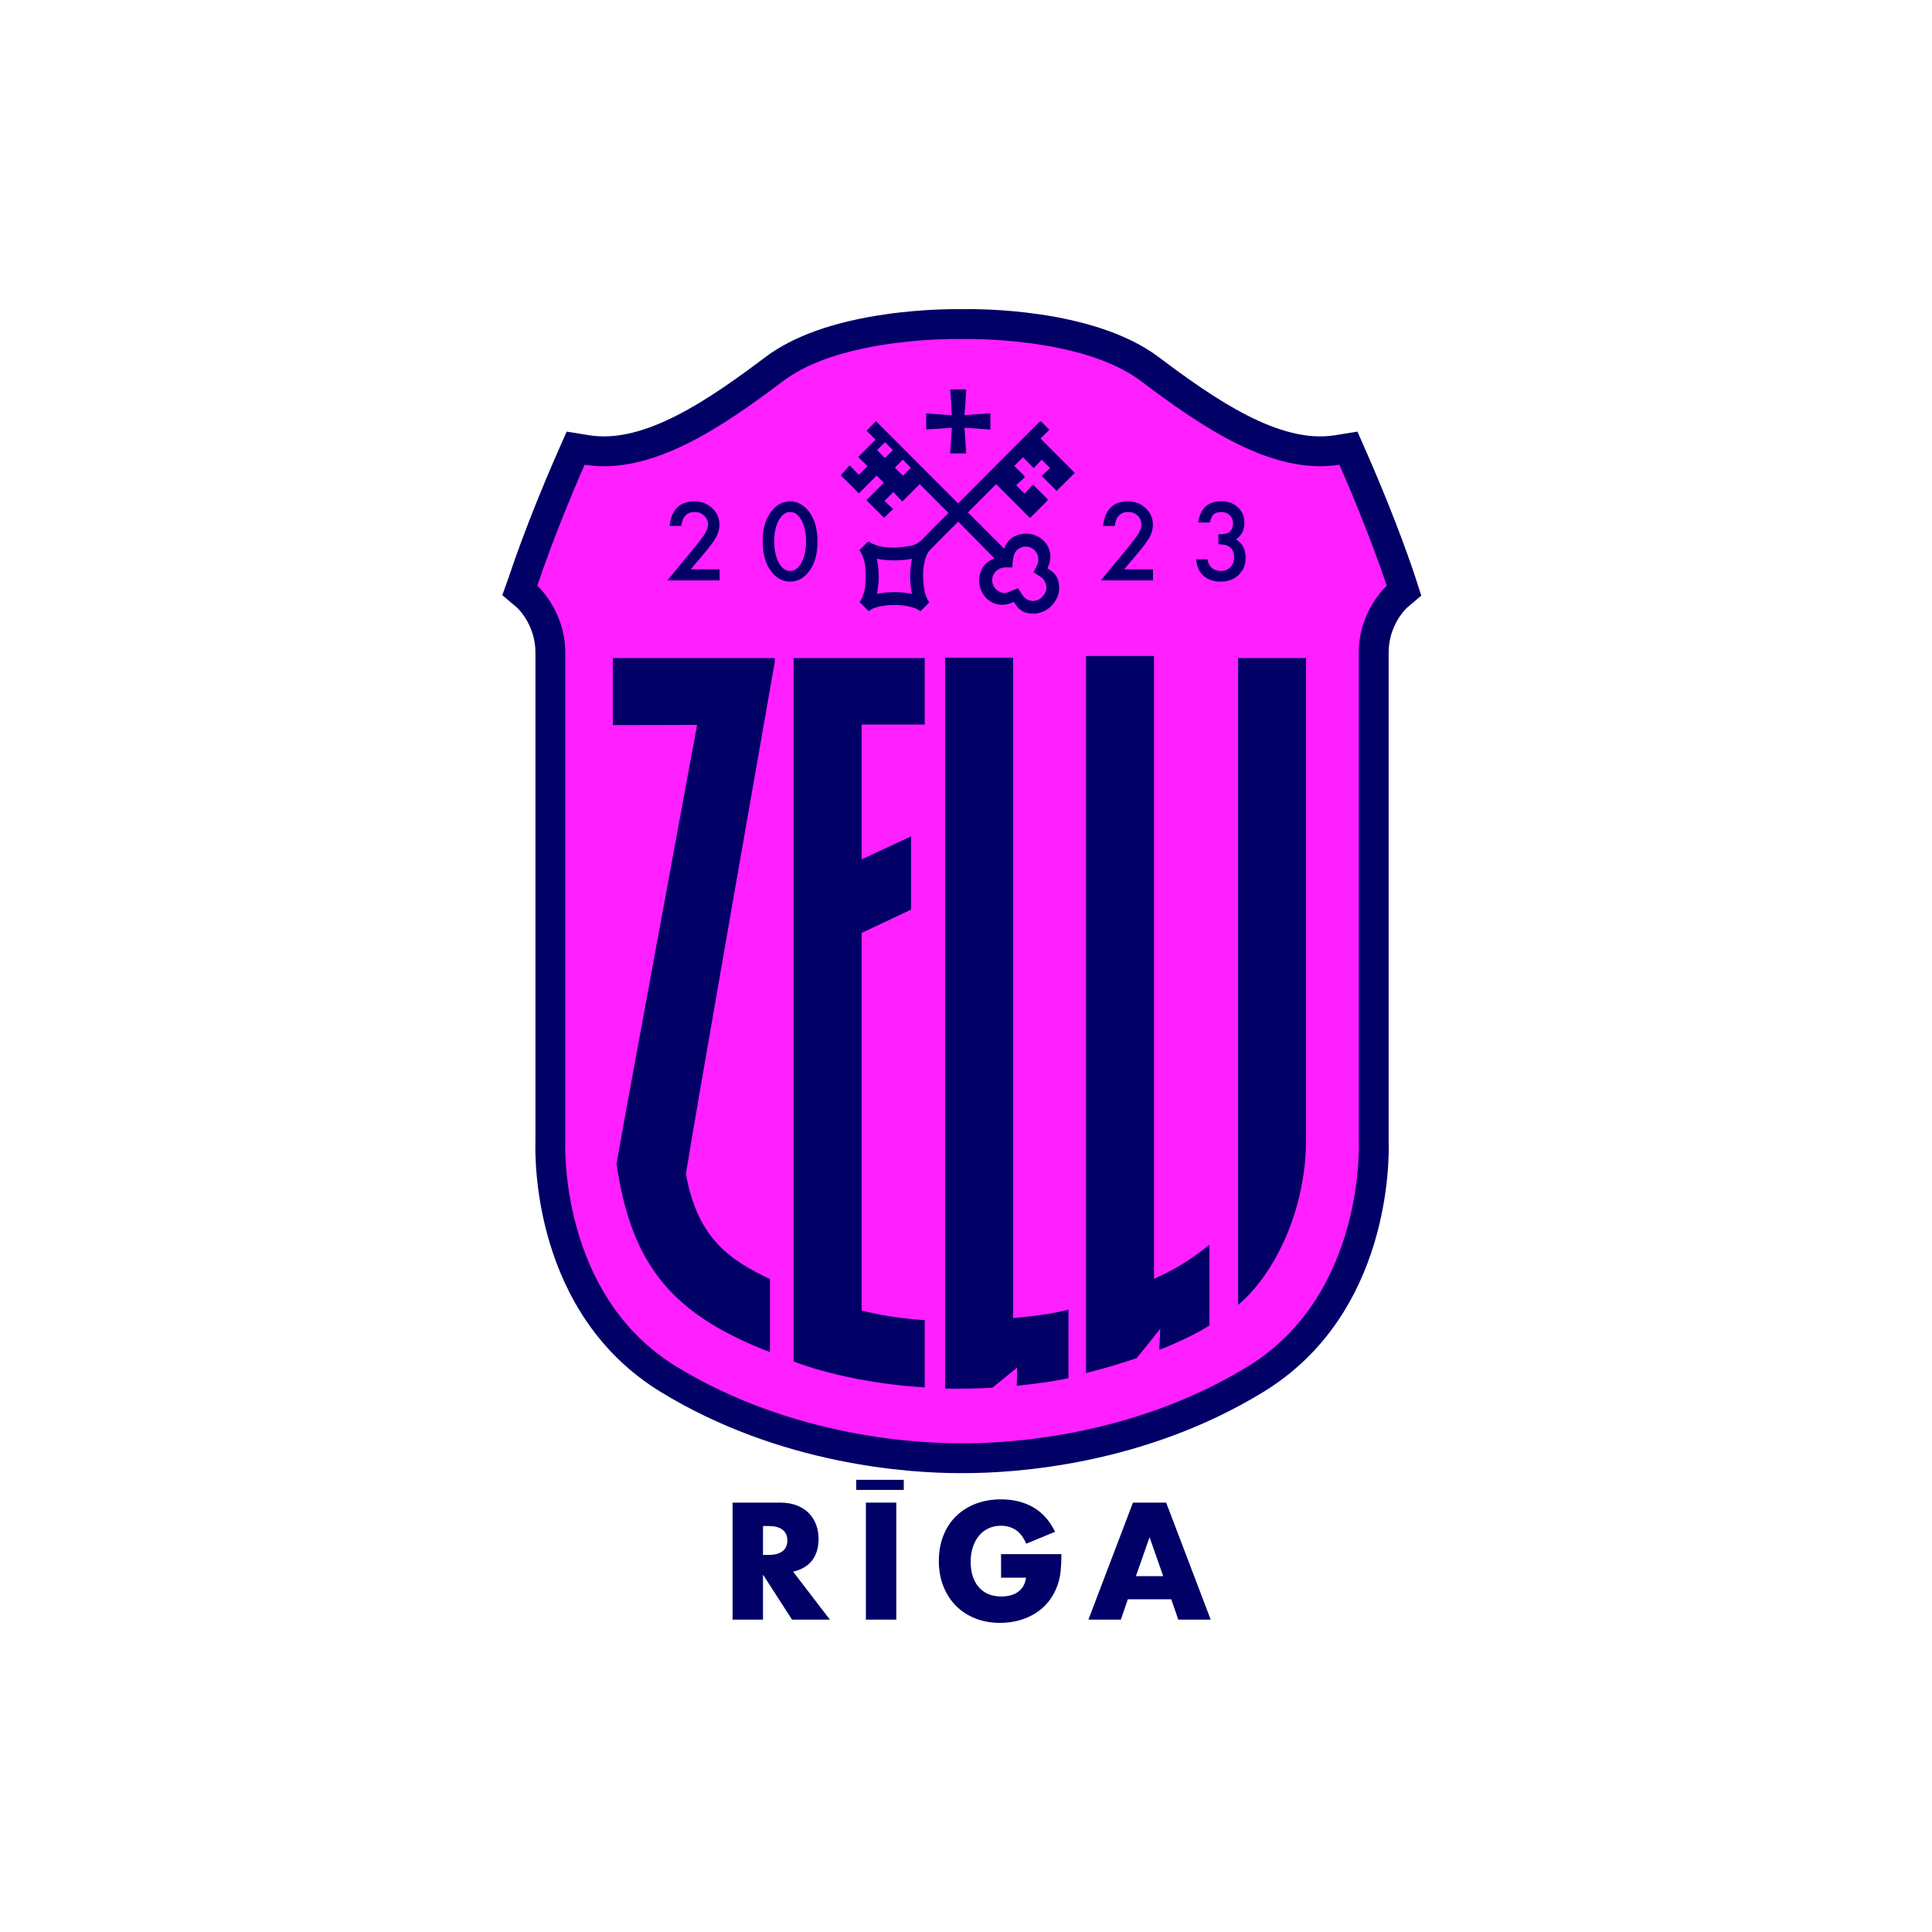
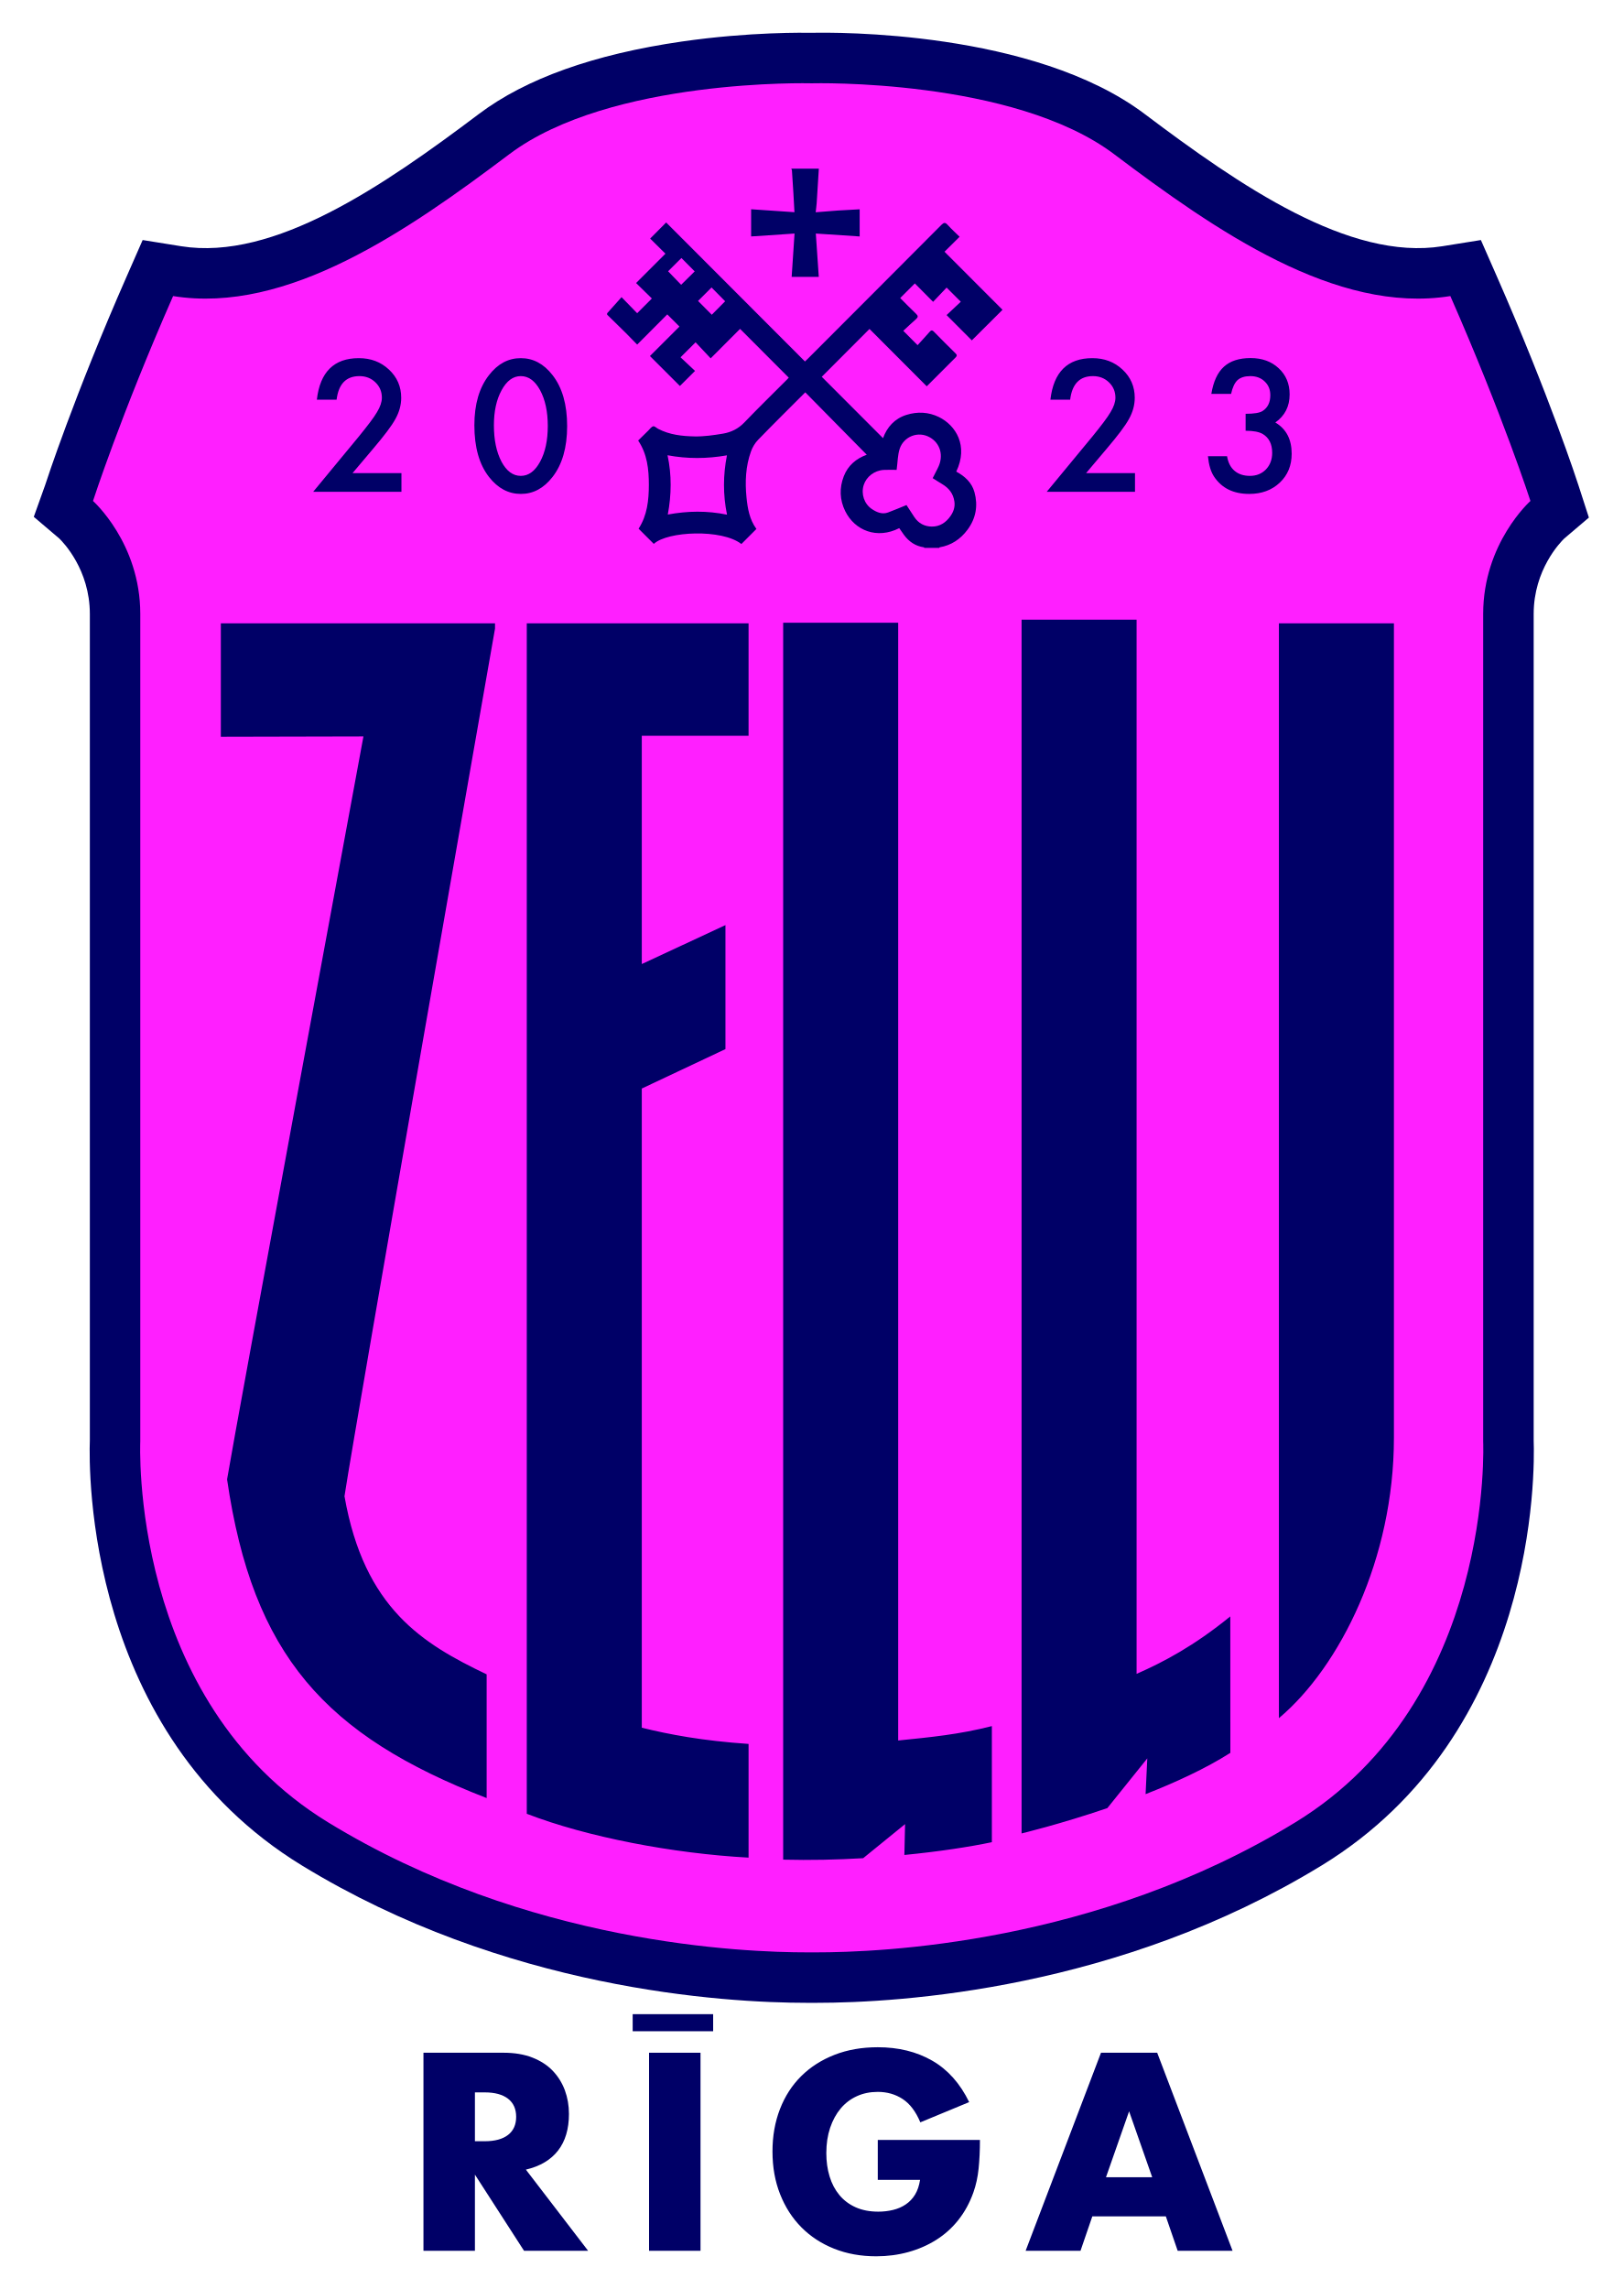
- <svg xmlns="http://www.w3.org/2000/svg" width="150" height="150" viewBox="0 0 150 150" fill="none">
+ <svg xmlns="http://www.w3.org/2000/svg" viewBox="37.5 22.5 74.4 105" width="149" height="210" fill="none">
  <path d="M109.871 44.769C109.818 44.603 108.536 40.664 106.112 35.15L105.392 33.511L103.625 33.795C99.363 34.48 94.338 31.021 89.962 27.725C84.867 23.887 75.711 23.981 74.701 24.005C74.419 23.999 71.854 23.954 68.734 24.405C64.709 24.987 61.577 26.104 59.425 27.725C55.049 31.021 50.023 34.48 45.762 33.795L43.995 33.511L43.275 35.15C40.85 40.664 39.569 44.603 39.519 44.759L39 46.208L40.171 47.203C40.343 47.37 41.572 48.63 41.572 50.662V88.569C41.523 89.925 41.377 101.999 51.295 108.068C60.596 113.758 70.622 114.373 74.501 114.373H74.885C78.764 114.373 88.791 113.758 98.092 108.068C108.008 102 107.863 89.925 107.814 88.58V50.662C107.814 48.629 109.043 47.37 109.216 47.203L110.347 46.242L109.871 44.769Z" fill="#000067" />
  <path d="M60.758 120.433C60.508 120.626 60.151 120.722 59.685 120.722H59.239V118.481H59.685C60.151 118.481 60.508 118.578 60.758 118.771C61.006 118.963 61.131 119.241 61.131 119.602C61.131 119.963 61.006 120.241 60.758 120.433ZM63.053 121.15C63.386 120.721 63.553 120.16 63.553 119.47C63.553 119.084 63.49 118.723 63.366 118.385C63.241 118.048 63.057 117.751 62.812 117.493C62.567 117.236 62.256 117.034 61.878 116.885C61.501 116.737 61.059 116.662 60.553 116.662H56.878V125.747H59.239V122.253L61.492 125.747H64.432L61.577 122.024C62.227 121.871 62.719 121.58 63.053 121.15Z" fill="#000067" />
  <path d="M67.228 125.747H69.589V116.662H67.228V125.747Z" fill="#000067" />
  <path d="M77.722 122.494H79.662C79.621 122.759 79.545 122.984 79.433 123.169C79.32 123.353 79.178 123.504 79.005 123.62C78.832 123.737 78.638 123.821 78.421 123.873C78.204 123.926 77.979 123.952 77.746 123.952C77.352 123.952 77.007 123.885 76.71 123.753C76.412 123.62 76.163 123.434 75.963 123.193C75.762 122.952 75.611 122.666 75.511 122.337C75.41 122.008 75.361 121.65 75.361 121.265C75.361 120.839 75.419 120.454 75.535 120.108C75.652 119.763 75.812 119.468 76.017 119.223C76.222 118.978 76.469 118.789 76.758 118.657C77.047 118.524 77.368 118.458 77.722 118.458C78.148 118.458 78.527 118.566 78.86 118.783C79.194 119 79.465 119.357 79.674 119.855L81.915 118.927C81.497 118.068 80.931 117.434 80.216 117.024C79.501 116.614 78.67 116.41 77.722 116.41C76.991 116.41 76.328 116.526 75.734 116.759C75.139 116.992 74.632 117.317 74.21 117.735C73.788 118.152 73.463 118.657 73.234 119.247C73.005 119.837 72.891 120.486 72.891 121.193C72.891 121.908 73.007 122.56 73.24 123.15C73.473 123.741 73.798 124.247 74.216 124.669C74.633 125.09 75.133 125.418 75.716 125.65C76.298 125.883 76.943 126 77.65 126C78.163 126 78.654 125.935 79.119 125.807C79.585 125.679 80.013 125.492 80.403 125.247C80.792 125.002 81.132 124.697 81.421 124.331C81.71 123.966 81.939 123.546 82.108 123.072C82.228 122.735 82.308 122.369 82.348 121.976C82.388 121.582 82.409 121.144 82.409 120.662H77.722V122.494Z" fill="#000067" />
  <path d="M88.192 122.373L89.252 119.349L90.312 122.373H88.192ZM90.541 116.662H87.963L84.505 125.747H87.023L87.565 124.168H90.938L91.481 125.747H93.999L90.541 116.662Z" fill="#000067" />
  <path d="M66.477 115.676H70.169V114.893H66.477V115.676Z" fill="#000067" />
  <path d="M77.457 45.855C77.674 45.999 77.923 46.108 78.195 46.007C78.477 45.903 78.753 45.783 79.039 45.668C79.153 45.843 79.275 46.036 79.402 46.224C79.591 46.506 79.865 46.65 80.198 46.655C80.569 46.661 80.853 46.465 81.057 46.174C81.193 45.981 81.275 45.758 81.237 45.504C81.184 45.136 80.981 44.886 80.672 44.703C80.527 44.618 80.386 44.525 80.241 44.434C80.325 44.268 80.398 44.121 80.474 43.975C80.769 43.403 80.583 42.833 80.116 42.565C79.565 42.249 78.914 42.535 78.73 43.078C78.633 43.365 78.637 43.686 78.587 44.054C78.406 44.054 78.203 44.045 78.002 44.056C77.567 44.078 77.198 44.367 77.076 44.75C76.947 45.158 77.097 45.616 77.457 45.855Z" fill="#FF1FFF" />
  <path d="M69.476 36.305C69.676 36.506 69.891 36.722 70.106 36.938C70.3 36.742 70.509 36.531 70.719 36.319C70.5 36.097 70.284 35.879 70.095 35.687C69.879 35.902 69.664 36.117 69.476 36.305Z" fill="#FF1FFF" />
  <path d="M68.102 34.944C68.296 35.145 68.504 35.361 68.7 35.564C68.909 35.357 69.119 35.149 69.322 34.949C69.106 34.732 68.896 34.519 68.713 34.335C68.508 34.538 68.296 34.75 68.102 34.944Z" fill="#FF1FFF" />
  <path d="M70.802 43.387C69.882 43.548 68.985 43.553 68.076 43.383C68.272 44.288 68.258 45.193 68.088 46.103C69.006 45.933 69.892 45.922 70.805 46.109C70.617 45.192 70.624 44.287 70.802 43.387Z" fill="#FF1FFF" />
  <path d="M101.402 88.457C101.402 93.991 98.931 98.96 96.125 101.315V51.093H101.402V88.457ZM94.763 45.157C94.036 45.157 93.498 44.89 93.146 44.356C93 44.132 92.908 43.822 92.869 43.427H93.747C93.794 43.718 93.908 43.942 94.089 44.096C94.27 44.251 94.506 44.329 94.797 44.329C95.092 44.329 95.335 44.231 95.528 44.036C95.72 43.835 95.817 43.582 95.817 43.274C95.817 42.868 95.672 42.58 95.383 42.407C95.214 42.309 94.952 42.259 94.598 42.259V41.482C94.984 41.482 95.243 41.439 95.375 41.354C95.612 41.203 95.731 40.96 95.731 40.627C95.731 40.37 95.645 40.16 95.473 39.999C95.304 39.835 95.084 39.753 94.813 39.753C94.561 39.753 94.366 39.814 94.228 39.936C94.095 40.061 93.996 40.272 93.931 40.569H93.025C93.119 40.001 93.311 39.585 93.603 39.321C93.894 39.057 94.302 38.925 94.825 38.925C95.353 38.925 95.784 39.081 96.117 39.394C96.45 39.703 96.617 40.103 96.617 40.592C96.617 41.144 96.398 41.574 95.961 41.88C96.461 42.175 96.711 42.653 96.711 43.313C96.711 43.855 96.529 44.297 96.164 44.641C95.8 44.984 95.333 45.157 94.763 45.157ZM90.009 104.8L90.087 103.16L88.254 105.441C86.076 106.183 84.319 106.602 84.319 106.602V50.927H89.596V99.283C90.818 98.745 92.215 98.015 93.895 96.647C93.895 98.238 93.898 102.906 93.898 102.906C92.76 103.629 91.371 104.266 90.009 104.8ZM82.037 38.113C81.661 37.736 81.275 37.35 80.879 36.953C81.089 36.755 81.317 36.541 81.531 36.341C81.319 36.129 81.106 35.917 80.88 35.692C80.69 35.892 80.474 36.12 80.26 36.345C79.975 36.057 79.694 35.774 79.422 35.501C79.189 35.735 78.976 35.947 78.751 36.172C78.988 36.408 79.227 36.656 79.478 36.894C79.578 36.988 79.578 37.05 79.476 37.139C79.274 37.316 79.079 37.502 78.892 37.675C79.114 37.898 79.327 38.111 79.549 38.333C79.725 38.139 79.91 37.94 80.089 37.735C80.157 37.657 80.205 37.621 80.295 37.713C80.624 38.05 80.958 38.382 81.293 38.713C81.366 38.784 81.358 38.831 81.29 38.899C80.852 39.334 80.417 39.772 79.969 40.22C79.088 39.338 78.21 38.459 77.342 37.589C76.602 38.331 75.868 39.066 75.152 39.784C76.077 40.711 77.02 41.654 77.963 42.599C78.144 42.096 78.493 41.701 79.039 41.531C79.54 41.374 80.05 41.397 80.527 41.63C81.298 42.008 81.891 42.947 81.323 44.133C81.716 44.346 82.037 44.636 82.158 45.077C82.328 45.698 82.224 46.282 81.836 46.803C81.514 47.235 81.093 47.515 80.557 47.607C80.55 47.608 80.546 47.623 80.541 47.632H79.858C79.853 47.623 79.849 47.608 79.842 47.607C79.451 47.551 79.151 47.348 78.921 47.033C78.848 46.932 78.778 46.828 78.707 46.727C77.688 47.246 76.669 46.84 76.227 45.945C75.974 45.431 75.954 44.885 76.162 44.348C76.352 43.856 76.725 43.538 77.216 43.359C76.271 42.401 75.335 41.45 74.395 40.497C73.657 41.236 72.936 41.947 72.232 42.674C72.088 42.822 71.972 43.017 71.903 43.211C71.659 43.893 71.628 44.599 71.699 45.316C71.751 45.834 71.839 46.334 72.154 46.764C71.923 46.996 71.693 47.225 71.464 47.455C70.572 46.756 68.071 46.865 67.446 47.449C67.212 47.216 66.98 46.983 66.748 46.751C67.145 46.142 67.218 45.444 67.219 44.737C67.219 44.027 67.145 43.325 66.728 42.708C66.89 42.549 67.039 42.4 67.191 42.253C67.264 42.181 67.331 42.08 67.418 42.055C67.479 42.038 67.569 42.131 67.647 42.172C68.171 42.446 68.746 42.508 69.319 42.519C69.753 42.527 70.193 42.463 70.623 42.391C70.993 42.328 71.321 42.169 71.596 41.883C72.233 41.219 72.892 40.577 73.543 39.925C73.584 39.884 73.622 39.841 73.638 39.824C72.892 39.076 72.156 38.339 71.404 37.586C70.973 38.019 70.527 38.466 70.055 38.938C69.819 38.687 69.584 38.437 69.363 38.202C69.129 38.436 68.912 38.652 68.673 38.89C68.89 39.094 69.117 39.307 69.338 39.514C69.088 39.763 68.855 39.995 68.644 40.206C68.195 39.758 67.733 39.297 67.269 38.832C67.712 38.389 68.167 37.934 68.623 37.48C68.437 37.294 68.261 37.118 68.064 36.921C67.608 37.379 67.152 37.837 66.683 38.307C66.513 38.133 66.345 37.957 66.173 37.785C65.885 37.5 65.595 37.218 65.305 36.934V36.87C65.521 36.628 65.737 36.386 65.966 36.131C66.239 36.411 66.461 36.64 66.683 36.868C66.906 36.644 67.124 36.425 67.357 36.192C67.117 35.956 66.874 35.72 66.633 35.483C67.09 35.027 67.537 34.58 67.98 34.137C67.73 33.89 67.497 33.66 67.279 33.444C67.541 33.18 67.775 32.944 68.013 32.705C70.119 34.814 72.246 36.944 74.381 39.081C74.426 39.038 74.468 38.999 74.509 38.959C76.553 36.913 78.598 34.868 80.638 32.818C80.756 32.7 80.82 32.695 80.931 32.819C81.105 33.011 81.298 33.186 81.476 33.361C81.236 33.599 81.004 33.829 80.784 34.047C81.694 34.958 82.572 35.837 83.445 36.711C82.95 37.203 82.489 37.663 82.037 38.113ZM82.956 107.004C81.918 107.222 80.52 107.436 78.942 107.59L78.974 106.175L77.051 107.738C75.861 107.808 74.616 107.837 73.381 107.805V51.065H78.658V102.339C80.141 102.188 81.432 102.068 82.956 101.679V107.004ZM71.794 56.251H66.895V66.722L70.733 64.936V70.624L66.895 72.433V101.753C68.165 102.065 69.661 102.35 71.794 102.497V107.712C68.329 107.524 64.386 106.77 61.618 105.701V51.093H71.794V56.251ZM59.886 44.38C59.438 43.807 59.214 43.015 59.214 42.006C59.214 41.045 59.438 40.278 59.886 39.706C60.286 39.188 60.772 38.929 61.342 38.929C61.912 38.929 62.397 39.188 62.799 39.706C63.246 40.278 63.47 41.058 63.47 42.045C63.47 43.028 63.246 43.807 62.799 44.38C62.397 44.898 61.913 45.157 61.346 45.157C60.779 45.157 60.292 44.898 59.886 44.38ZM60.161 51.333C60.161 51.333 53.79 87.617 53.255 91.134C54.16 96.292 56.853 97.905 59.777 99.305V104.98C52.367 102.104 49.045 98.427 47.868 90.361C48.234 88.126 54.124 56.283 54.124 56.283L47.582 56.298V51.093H60.161V51.333ZM54.673 40.038C54.476 39.848 54.231 39.753 53.94 39.753C53.33 39.753 52.982 40.113 52.893 40.834H51.987C52.133 39.564 52.775 38.929 53.912 38.929C54.462 38.929 54.922 39.103 55.294 39.452C55.669 39.801 55.857 40.233 55.857 40.748C55.857 41.076 55.769 41.398 55.595 41.712C55.506 41.877 55.377 42.071 55.206 42.296C55.036 42.522 54.821 42.788 54.56 43.095L53.623 44.204H55.868V45.059H51.819L53.912 42.525C54.118 42.272 54.29 42.053 54.429 41.869C54.569 41.684 54.675 41.529 54.748 41.404C54.896 41.159 54.97 40.94 54.97 40.744C54.97 40.463 54.871 40.228 54.673 40.038ZM71.911 32.099C72.576 32.144 73.236 32.189 73.899 32.234C73.882 31.924 73.867 31.638 73.85 31.352C73.829 31.004 73.807 30.656 73.783 30.309C73.781 30.284 73.762 30.261 73.751 30.236H75.018C74.985 30.766 74.953 31.296 74.918 31.826C74.909 31.952 74.89 32.077 74.873 32.237C75.233 32.209 75.562 32.18 75.891 32.157C76.221 32.135 76.552 32.12 76.891 32.101V33.347C76.225 33.302 75.565 33.259 74.879 33.213C74.926 33.891 74.97 34.54 75.015 35.2H73.771C73.815 34.548 73.858 33.895 73.903 33.213C73.242 33.257 72.582 33.301 71.911 33.346V32.099ZM88.328 40.038C88.13 39.848 87.886 39.753 87.594 39.753C86.985 39.753 86.636 40.113 86.548 40.834H85.642C85.788 39.564 86.429 38.929 87.567 38.929C88.116 38.929 88.577 39.103 88.949 39.452C89.324 39.801 89.511 40.233 89.511 40.748C89.511 41.076 89.424 41.398 89.25 41.712C89.161 41.877 89.031 42.071 88.861 42.296C88.691 42.522 88.475 42.788 88.215 43.095L87.278 44.204H89.523V45.059H85.474L87.567 42.525C87.773 42.272 87.945 42.053 88.084 41.869C88.223 41.684 88.33 41.529 88.402 41.404C88.551 41.159 88.625 40.94 88.625 40.744C88.625 40.463 88.526 40.228 88.328 40.038ZM107.666 45.48C107.666 45.48 106.401 41.564 103.991 36.081C98.749 36.925 93.206 33.069 88.567 29.574C83.927 26.079 74.713 26.321 74.713 26.321H74.67C74.67 26.321 65.456 26.079 60.816 29.574C56.177 33.069 50.634 36.925 45.392 36.081C42.982 41.564 41.717 45.48 41.717 45.48C41.717 45.48 43.886 47.408 43.886 50.662V88.62C43.886 88.62 43.343 100.49 52.502 106.093C61.66 111.696 71.607 112.058 74.499 112.058H74.884C77.776 112.058 87.723 111.696 96.881 106.093C106.04 100.49 105.497 88.62 105.497 88.62V50.662C105.497 47.408 107.666 45.48 107.666 45.48Z" fill="#FF1FFF" />
  <path d="M62.231 43.677C62.465 43.245 62.582 42.7 62.582 42.041C62.582 41.382 62.465 40.836 62.231 40.401C61.996 39.969 61.701 39.753 61.344 39.753C60.99 39.753 60.696 39.969 60.462 40.401C60.227 40.831 60.11 41.367 60.11 42.01C60.11 42.679 60.226 43.234 60.458 43.677C60.69 44.111 60.985 44.329 61.344 44.329C61.701 44.329 61.996 44.111 62.231 43.677Z" fill="#FF1FFF" />
</svg>
